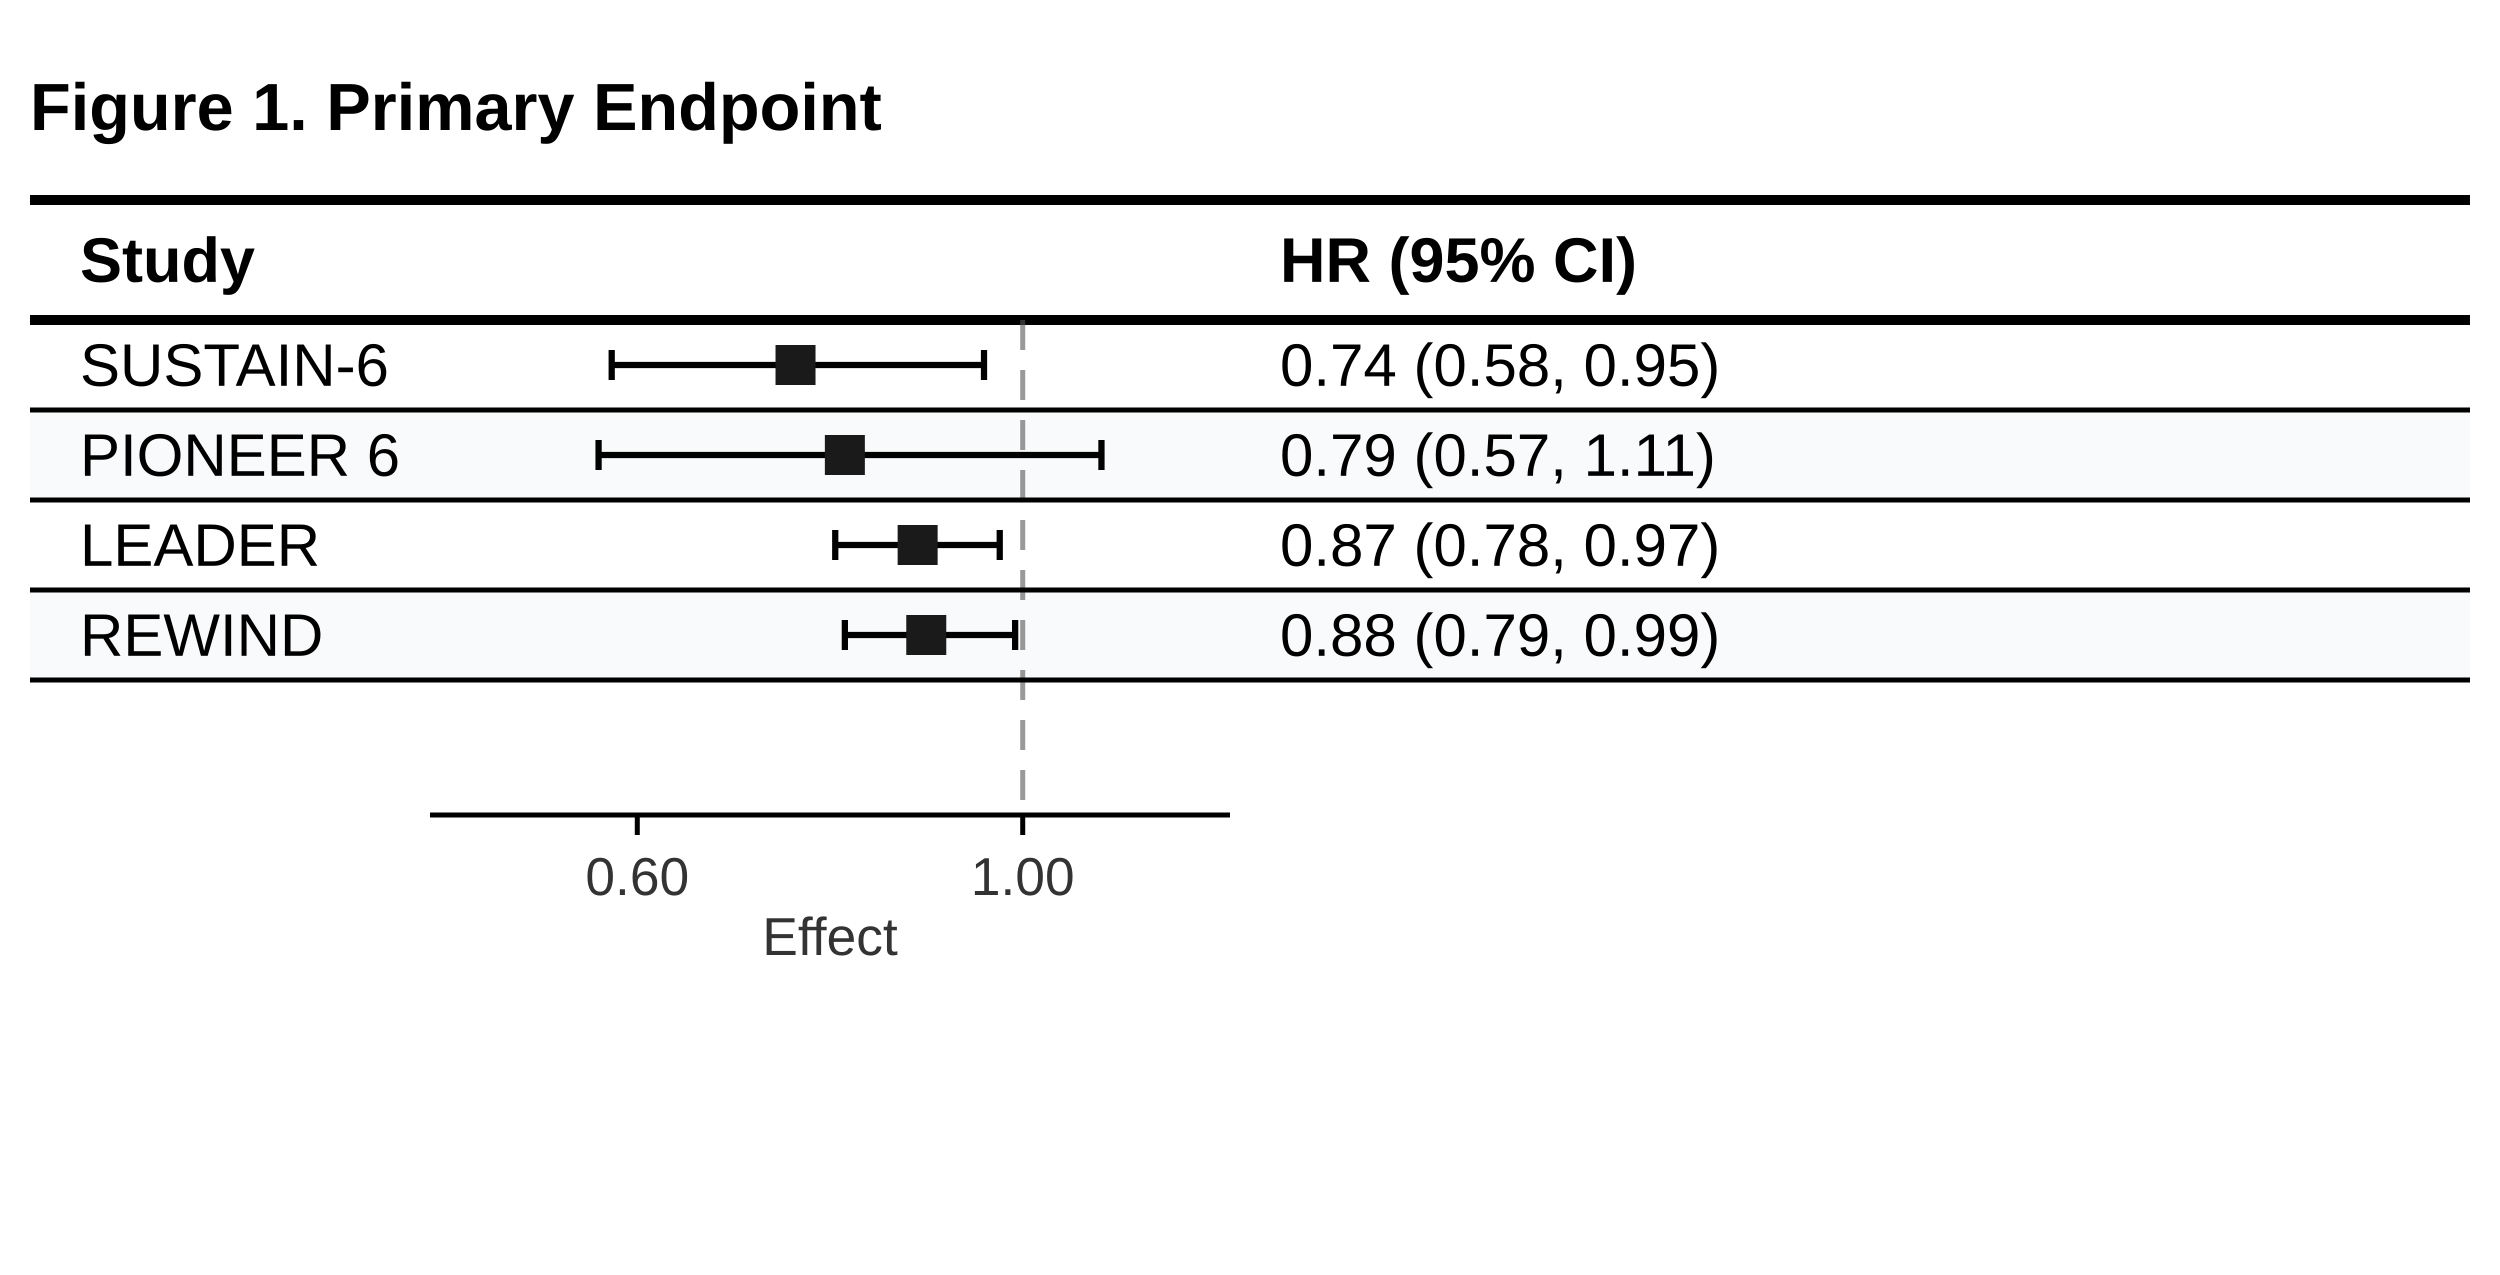
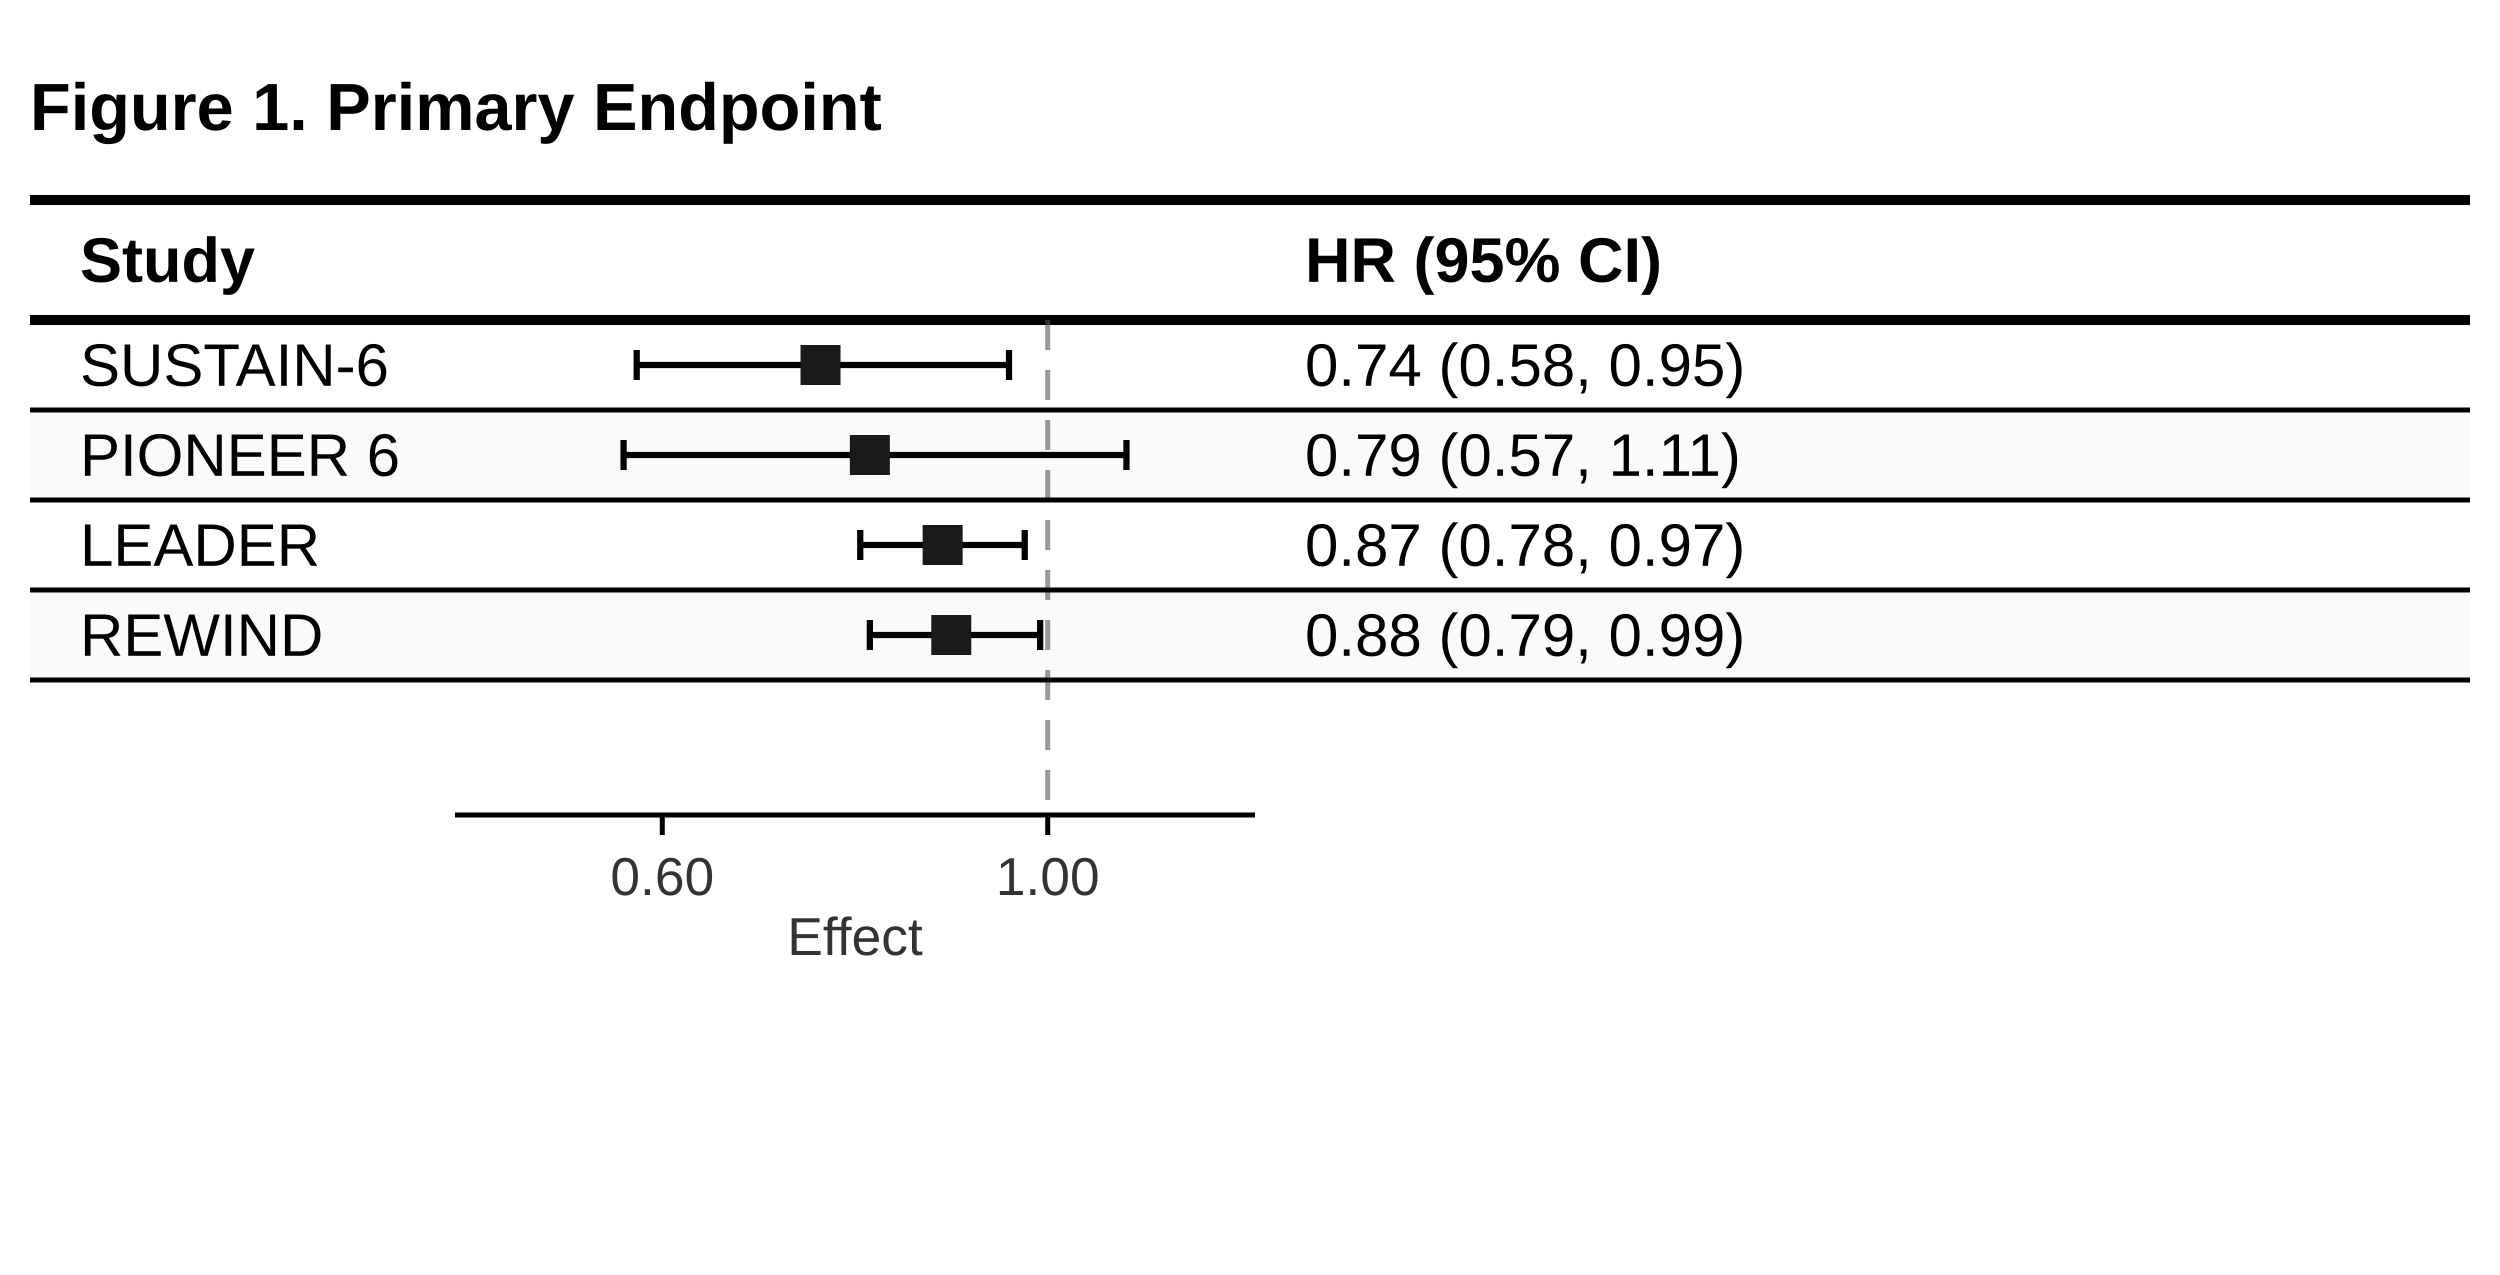
<svg xmlns="http://www.w3.org/2000/svg" width="500" height="255" viewBox="0 0 500 255">
  <style>
  text {
    font-variant-numeric: tabular-nums;
  }
  /* Use dominant-baseline for cell text to match CSS flex centering */
  .cell-text { dominant-baseline: central; }
</style>
  <rect width="100%" height="100%" fill="#ffffff" />
  <text x="6" y="26" font-family="Arial, Helvetica, sans-serif" font-size="13.33px" font-weight="700" fill="#000000">Figure 1. Primary Endpoint</text>
  <line x1="6" x2="494" y1="40" y2="40" stroke="#000000" stroke-width="2" />
  <text class="cell-text" x="16" y="52" font-family="Arial, Helvetica, sans-serif" font-size="12.6px" font-weight="700" fill="#000000">Study</text>
-   <text class="cell-text" x="96" y="52" font-family="Arial, Helvetica, sans-serif" font-size="12.6px" font-weight="700" text-anchor="start" fill="#000000" />
-   <text class="cell-text" x="256" y="52" font-family="Arial, Helvetica, sans-serif" font-size="12.6px" font-weight="700" text-anchor="start" fill="#000000">HR (95% CI)</text>
+   <text class="cell-text" x="101" y="52" font-family="Arial, Helvetica, sans-serif" font-size="12.6px" font-weight="700" text-anchor="start" fill="#000000" />
+   <text class="cell-text" x="261" y="52" font-family="Arial, Helvetica, sans-serif" font-size="12.6px" font-weight="700" text-anchor="start" fill="#000000">HR (95% CI)</text>
  <line x1="6" x2="494" y1="64" y2="64" stroke="#000000" stroke-width="2" />
  <rect x="6" y="82" width="488" height="18" fill="#f9fafb" />
  <rect x="6" y="118" width="488" height="18" fill="#f9fafb" />
-   <line x1="204.544" x2="204.544" y1="64" y2="163" stroke="#555555" stroke-width="1" stroke-opacity="0.6" stroke-dasharray="6,4" />
+   <line x1="209.544" x2="209.544" y1="64" y2="163" stroke="#555555" stroke-width="1" stroke-opacity="0.6" stroke-dasharray="6,4" />
  <g class="interval effect-0">
-     <line x1="122.34" x2="196.803" y1="73" y2="73" stroke="#000000" stroke-width="1.25" />
-     <line x1="122.34" x2="122.34" y1="70" y2="76" stroke="#000000" stroke-width="1.25" />
-     <line x1="196.803" x2="196.803" y1="70" y2="76" stroke="#000000" stroke-width="1.25" />
-     <rect x="155.105" y="69" width="8" height="8" fill="#1a1a1a" />
+     <line x1="127.34" x2="201.803" y1="73" y2="73" stroke="#000000" stroke-width="1.25" />
+     <line x1="127.34" x2="127.34" y1="70" y2="76" stroke="#000000" stroke-width="1.25" />
+     <line x1="201.803" x2="201.803" y1="70" y2="76" stroke="#000000" stroke-width="1.25" />
+     <rect x="160.105" y="69" width="8" height="8" fill="#1a1a1a" />
  </g>
  <g class="interval effect-0">
-     <line x1="119.716" x2="220.292" y1="91" y2="91" stroke="#000000" stroke-width="1.25" />
-     <line x1="119.716" x2="119.716" y1="88" y2="94" stroke="#000000" stroke-width="1.25" />
-     <line x1="220.292" x2="220.292" y1="88" y2="94" stroke="#000000" stroke-width="1.25" />
-     <rect x="164.971" y="87" width="8" height="8" fill="#1a1a1a" />
+     <line x1="124.716" x2="225.292" y1="91" y2="91" stroke="#000000" stroke-width="1.25" />
+     <line x1="124.716" x2="124.716" y1="88" y2="94" stroke="#000000" stroke-width="1.25" />
+     <line x1="225.292" x2="225.292" y1="88" y2="94" stroke="#000000" stroke-width="1.25" />
+     <rect x="169.971" y="87" width="8" height="8" fill="#1a1a1a" />
  </g>
  <g class="interval effect-0">
-     <line x1="167.049" x2="199.947" y1="109" y2="109" stroke="#000000" stroke-width="1.25" />
-     <line x1="167.049" x2="167.049" y1="106" y2="112" stroke="#000000" stroke-width="1.25" />
-     <line x1="199.947" x2="199.947" y1="106" y2="112" stroke="#000000" stroke-width="1.25" />
-     <rect x="179.528" y="105" width="8" height="8" fill="#1a1a1a" />
+     <line x1="172.049" x2="204.947" y1="109" y2="109" stroke="#000000" stroke-width="1.25" />
+     <line x1="172.049" x2="172.049" y1="106" y2="112" stroke="#000000" stroke-width="1.25" />
+     <line x1="204.947" x2="204.947" y1="106" y2="112" stroke="#000000" stroke-width="1.25" />
+     <rect x="184.528" y="105" width="8" height="8" fill="#1a1a1a" />
  </g>
  <g class="interval effect-0">
-     <line x1="168.971" x2="203.027" y1="127" y2="127" stroke="#000000" stroke-width="1.25" />
-     <line x1="168.971" x2="168.971" y1="124" y2="130" stroke="#000000" stroke-width="1.25" />
-     <line x1="203.027" x2="203.027" y1="124" y2="130" stroke="#000000" stroke-width="1.25" />
-     <rect x="181.253" y="123" width="8" height="8" fill="#1a1a1a" />
+     <line x1="173.971" x2="208.027" y1="127" y2="127" stroke="#000000" stroke-width="1.25" />
+     <line x1="173.971" x2="173.971" y1="124" y2="130" stroke="#000000" stroke-width="1.25" />
+     <line x1="208.027" x2="208.027" y1="124" y2="130" stroke="#000000" stroke-width="1.25" />
+     <rect x="186.253" y="123" width="8" height="8" fill="#1a1a1a" />
  </g>
  <g transform="translate(0, 163)">
-     <line x1="86" x2="246" y1="0" y2="0" stroke="#000000" stroke-width="1" />
-     <line x1="127.456" x2="127.456" y1="0" y2="4" stroke="#000000" stroke-width="1" />
-     <text x="127.456" y="16" text-anchor="middle" font-family="Arial, Helvetica, sans-serif" font-size="10.67px" font-weight="400" fill="#333333">0.60</text>
-     <line x1="204.544" x2="204.544" y1="0" y2="4" stroke="#000000" stroke-width="1" />
-     <text x="204.544" y="16" text-anchor="middle" font-family="Arial, Helvetica, sans-serif" font-size="10.67px" font-weight="400" fill="#333333">1.00</text>
-     <text x="166" y="28" text-anchor="middle" font-family="Arial, Helvetica, sans-serif" font-size="10.67px" font-weight="500" fill="#333333">Effect</text>
+     <line x1="91" x2="251" y1="0" y2="0" stroke="#000000" stroke-width="1" />
+     <line x1="132.456" x2="132.456" y1="0" y2="4" stroke="#000000" stroke-width="1" />
+     <text x="132.456" y="16" text-anchor="middle" font-family="Arial, Helvetica, sans-serif" font-size="10.67px" font-weight="400" fill="#333333">0.60</text>
+     <line x1="209.544" x2="209.544" y1="0" y2="4" stroke="#000000" stroke-width="1" />
+     <text x="209.544" y="16" text-anchor="middle" font-family="Arial, Helvetica, sans-serif" font-size="10.67px" font-weight="400" fill="#333333">1.00</text>
+     <text x="171" y="28" text-anchor="middle" font-family="Arial, Helvetica, sans-serif" font-size="10.67px" font-weight="500" fill="#333333">Effect</text>
  </g>
  <text class="cell-text" x="16" y="73" font-family="Arial, Helvetica, sans-serif" font-size="12px" font-weight="400" font-style="normal" fill="#000000">SUSTAIN-6</text>
-   <text class="cell-text" x="256" y="73" font-family="Arial, Helvetica, sans-serif" font-size="12px" font-weight="400" font-style="normal" text-anchor="start" fill="#000000">0.74 (0.58, 0.95)</text>
+   <text class="cell-text" x="261" y="73" font-family="Arial, Helvetica, sans-serif" font-size="12px" font-weight="400" font-style="normal" text-anchor="start" fill="#000000">0.74 (0.58, 0.95)</text>
  <line x1="6" x2="494" y1="82" y2="82" stroke="#000000" stroke-width="1" />
  <text class="cell-text" x="16" y="91" font-family="Arial, Helvetica, sans-serif" font-size="12px" font-weight="400" font-style="normal" fill="#000000">PIONEER 6</text>
-   <text class="cell-text" x="256" y="91" font-family="Arial, Helvetica, sans-serif" font-size="12px" font-weight="400" font-style="normal" text-anchor="start" fill="#000000">0.79 (0.57, 1.11)</text>
+   <text class="cell-text" x="261" y="91" font-family="Arial, Helvetica, sans-serif" font-size="12px" font-weight="400" font-style="normal" text-anchor="start" fill="#000000">0.79 (0.57, 1.11)</text>
  <line x1="6" x2="494" y1="100" y2="100" stroke="#000000" stroke-width="1" />
  <text class="cell-text" x="16" y="109" font-family="Arial, Helvetica, sans-serif" font-size="12px" font-weight="400" font-style="normal" fill="#000000">LEADER</text>
-   <text class="cell-text" x="256" y="109" font-family="Arial, Helvetica, sans-serif" font-size="12px" font-weight="400" font-style="normal" text-anchor="start" fill="#000000">0.87 (0.78, 0.97)</text>
+   <text class="cell-text" x="261" y="109" font-family="Arial, Helvetica, sans-serif" font-size="12px" font-weight="400" font-style="normal" text-anchor="start" fill="#000000">0.87 (0.78, 0.97)</text>
  <line x1="6" x2="494" y1="118" y2="118" stroke="#000000" stroke-width="1" />
  <text class="cell-text" x="16" y="127" font-family="Arial, Helvetica, sans-serif" font-size="12px" font-weight="400" font-style="normal" fill="#000000">REWIND</text>
-   <text class="cell-text" x="256" y="127" font-family="Arial, Helvetica, sans-serif" font-size="12px" font-weight="400" font-style="normal" text-anchor="start" fill="#000000">0.88 (0.79, 0.99)</text>
+   <text class="cell-text" x="261" y="127" font-family="Arial, Helvetica, sans-serif" font-size="12px" font-weight="400" font-style="normal" text-anchor="start" fill="#000000">0.88 (0.79, 0.99)</text>
  <line x1="6" x2="494" y1="136" y2="136" stroke="#000000" stroke-width="1" />
</svg>
